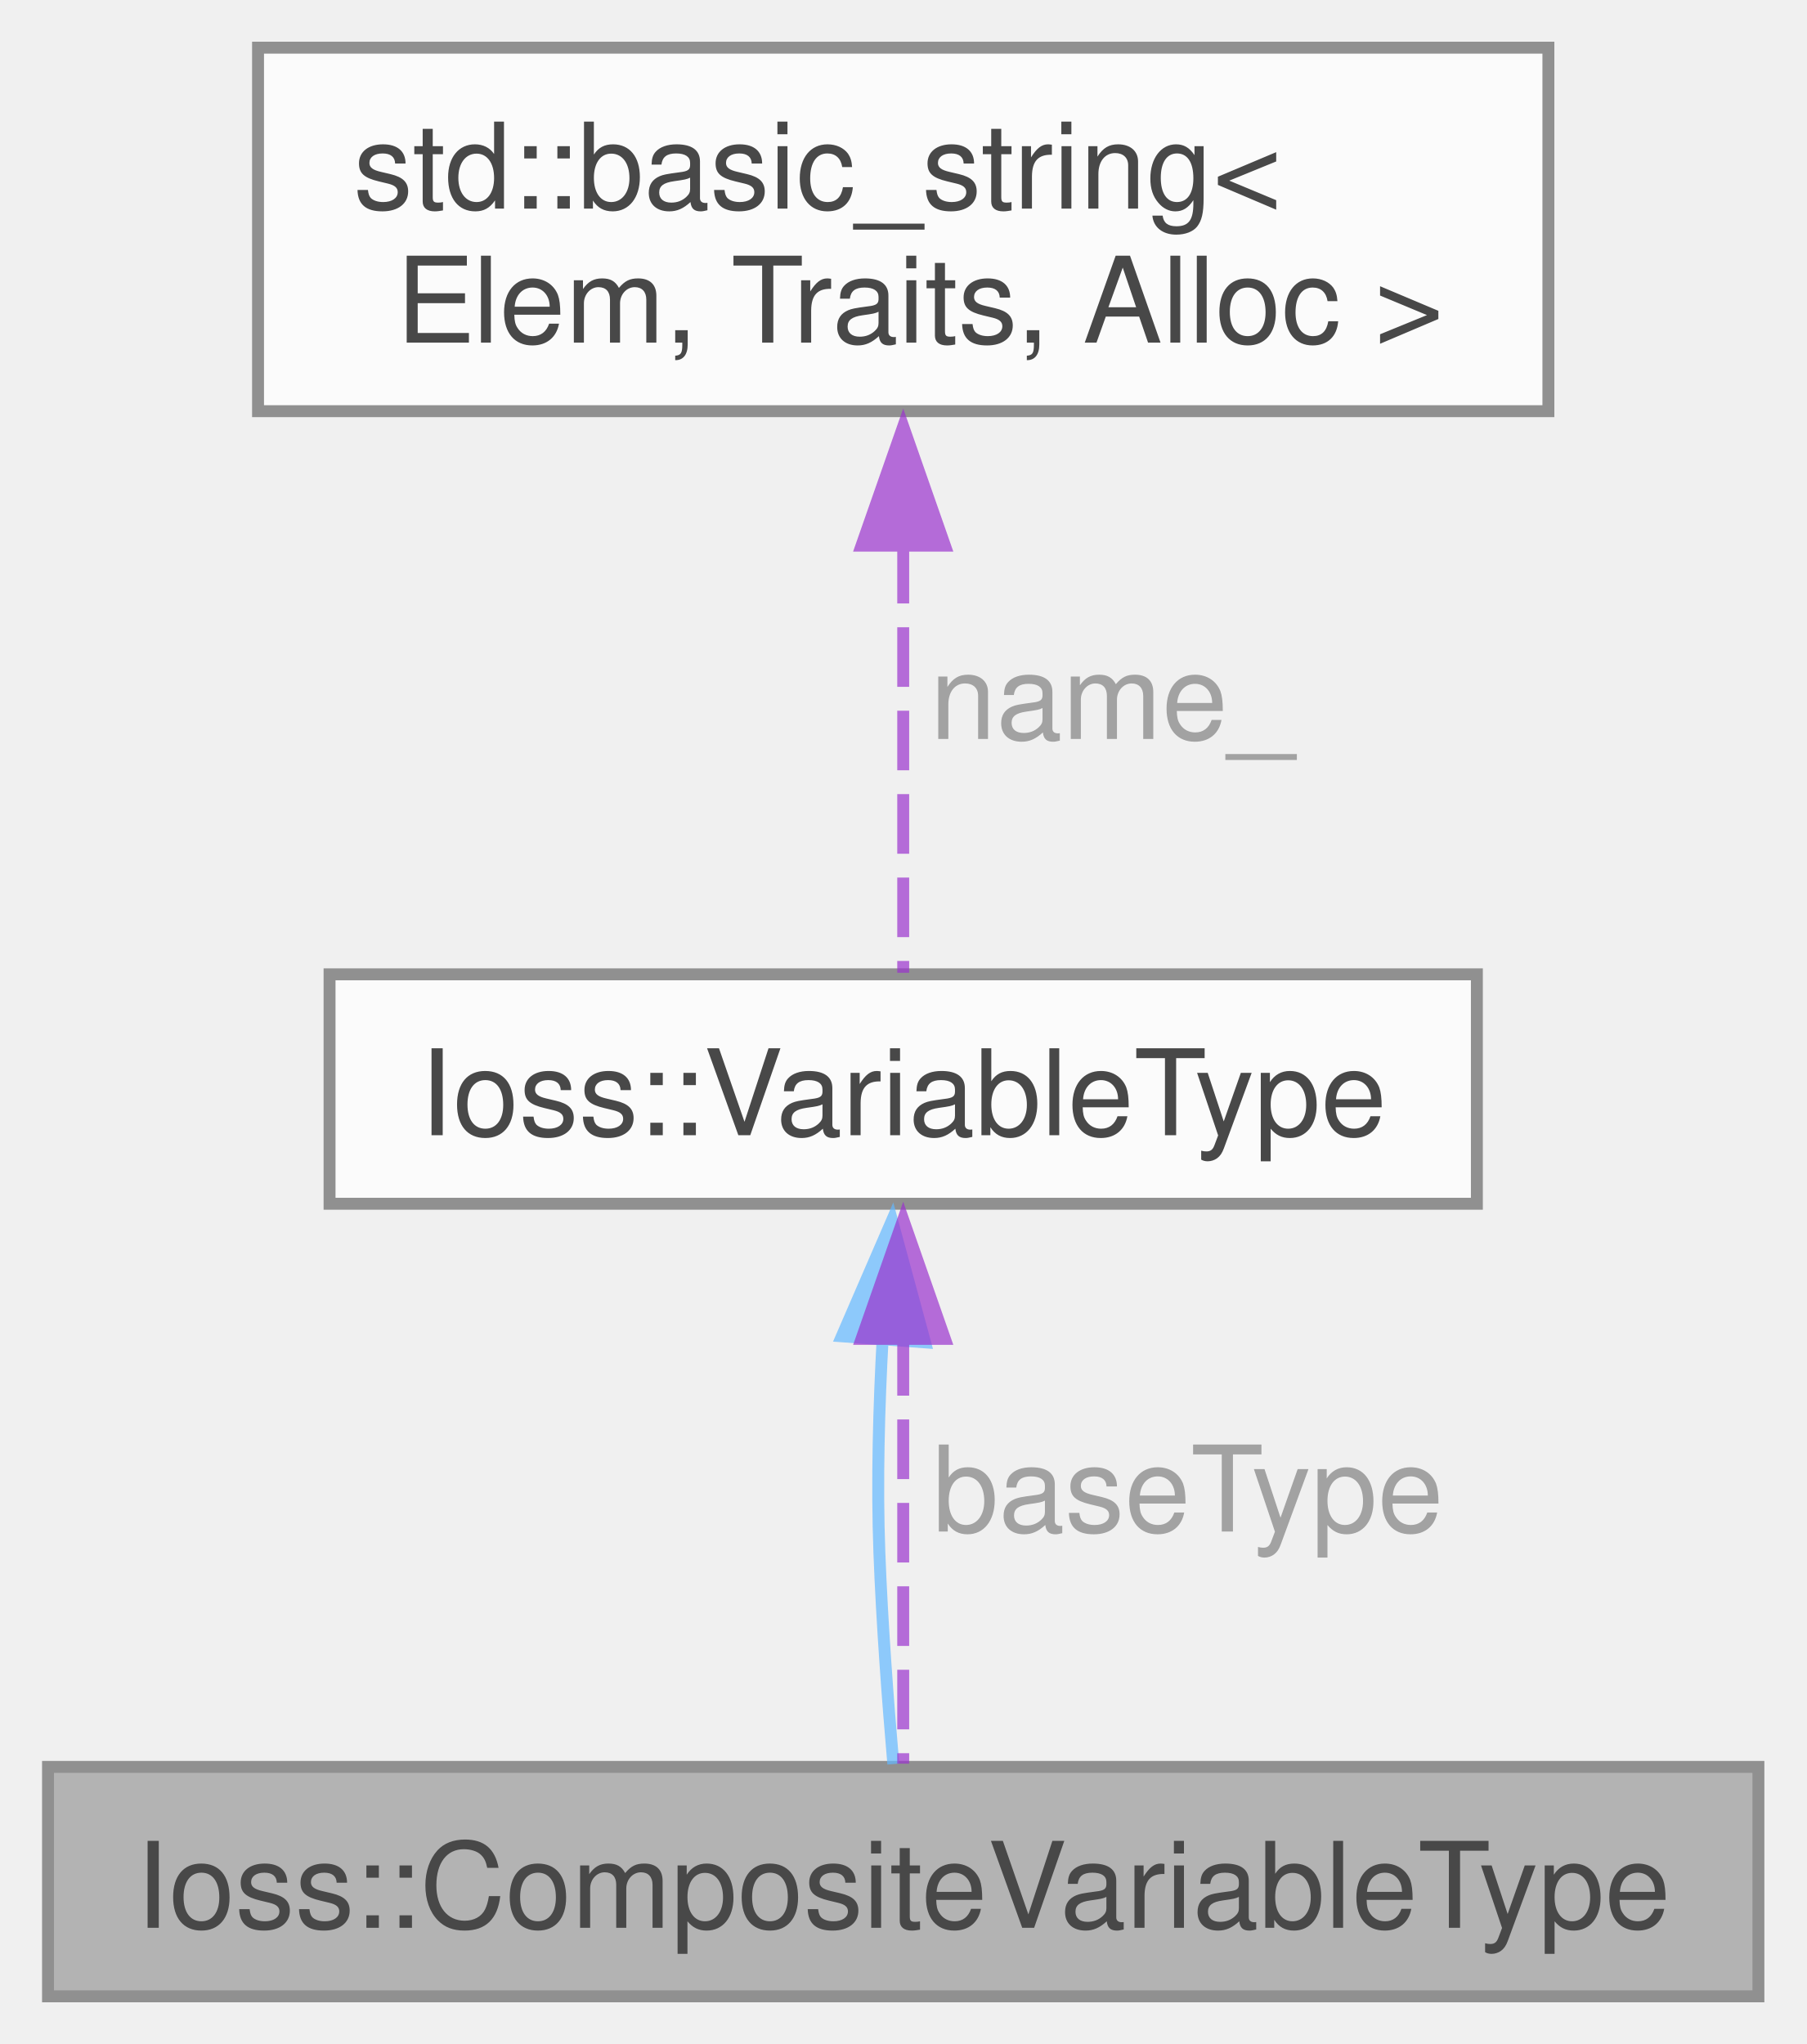
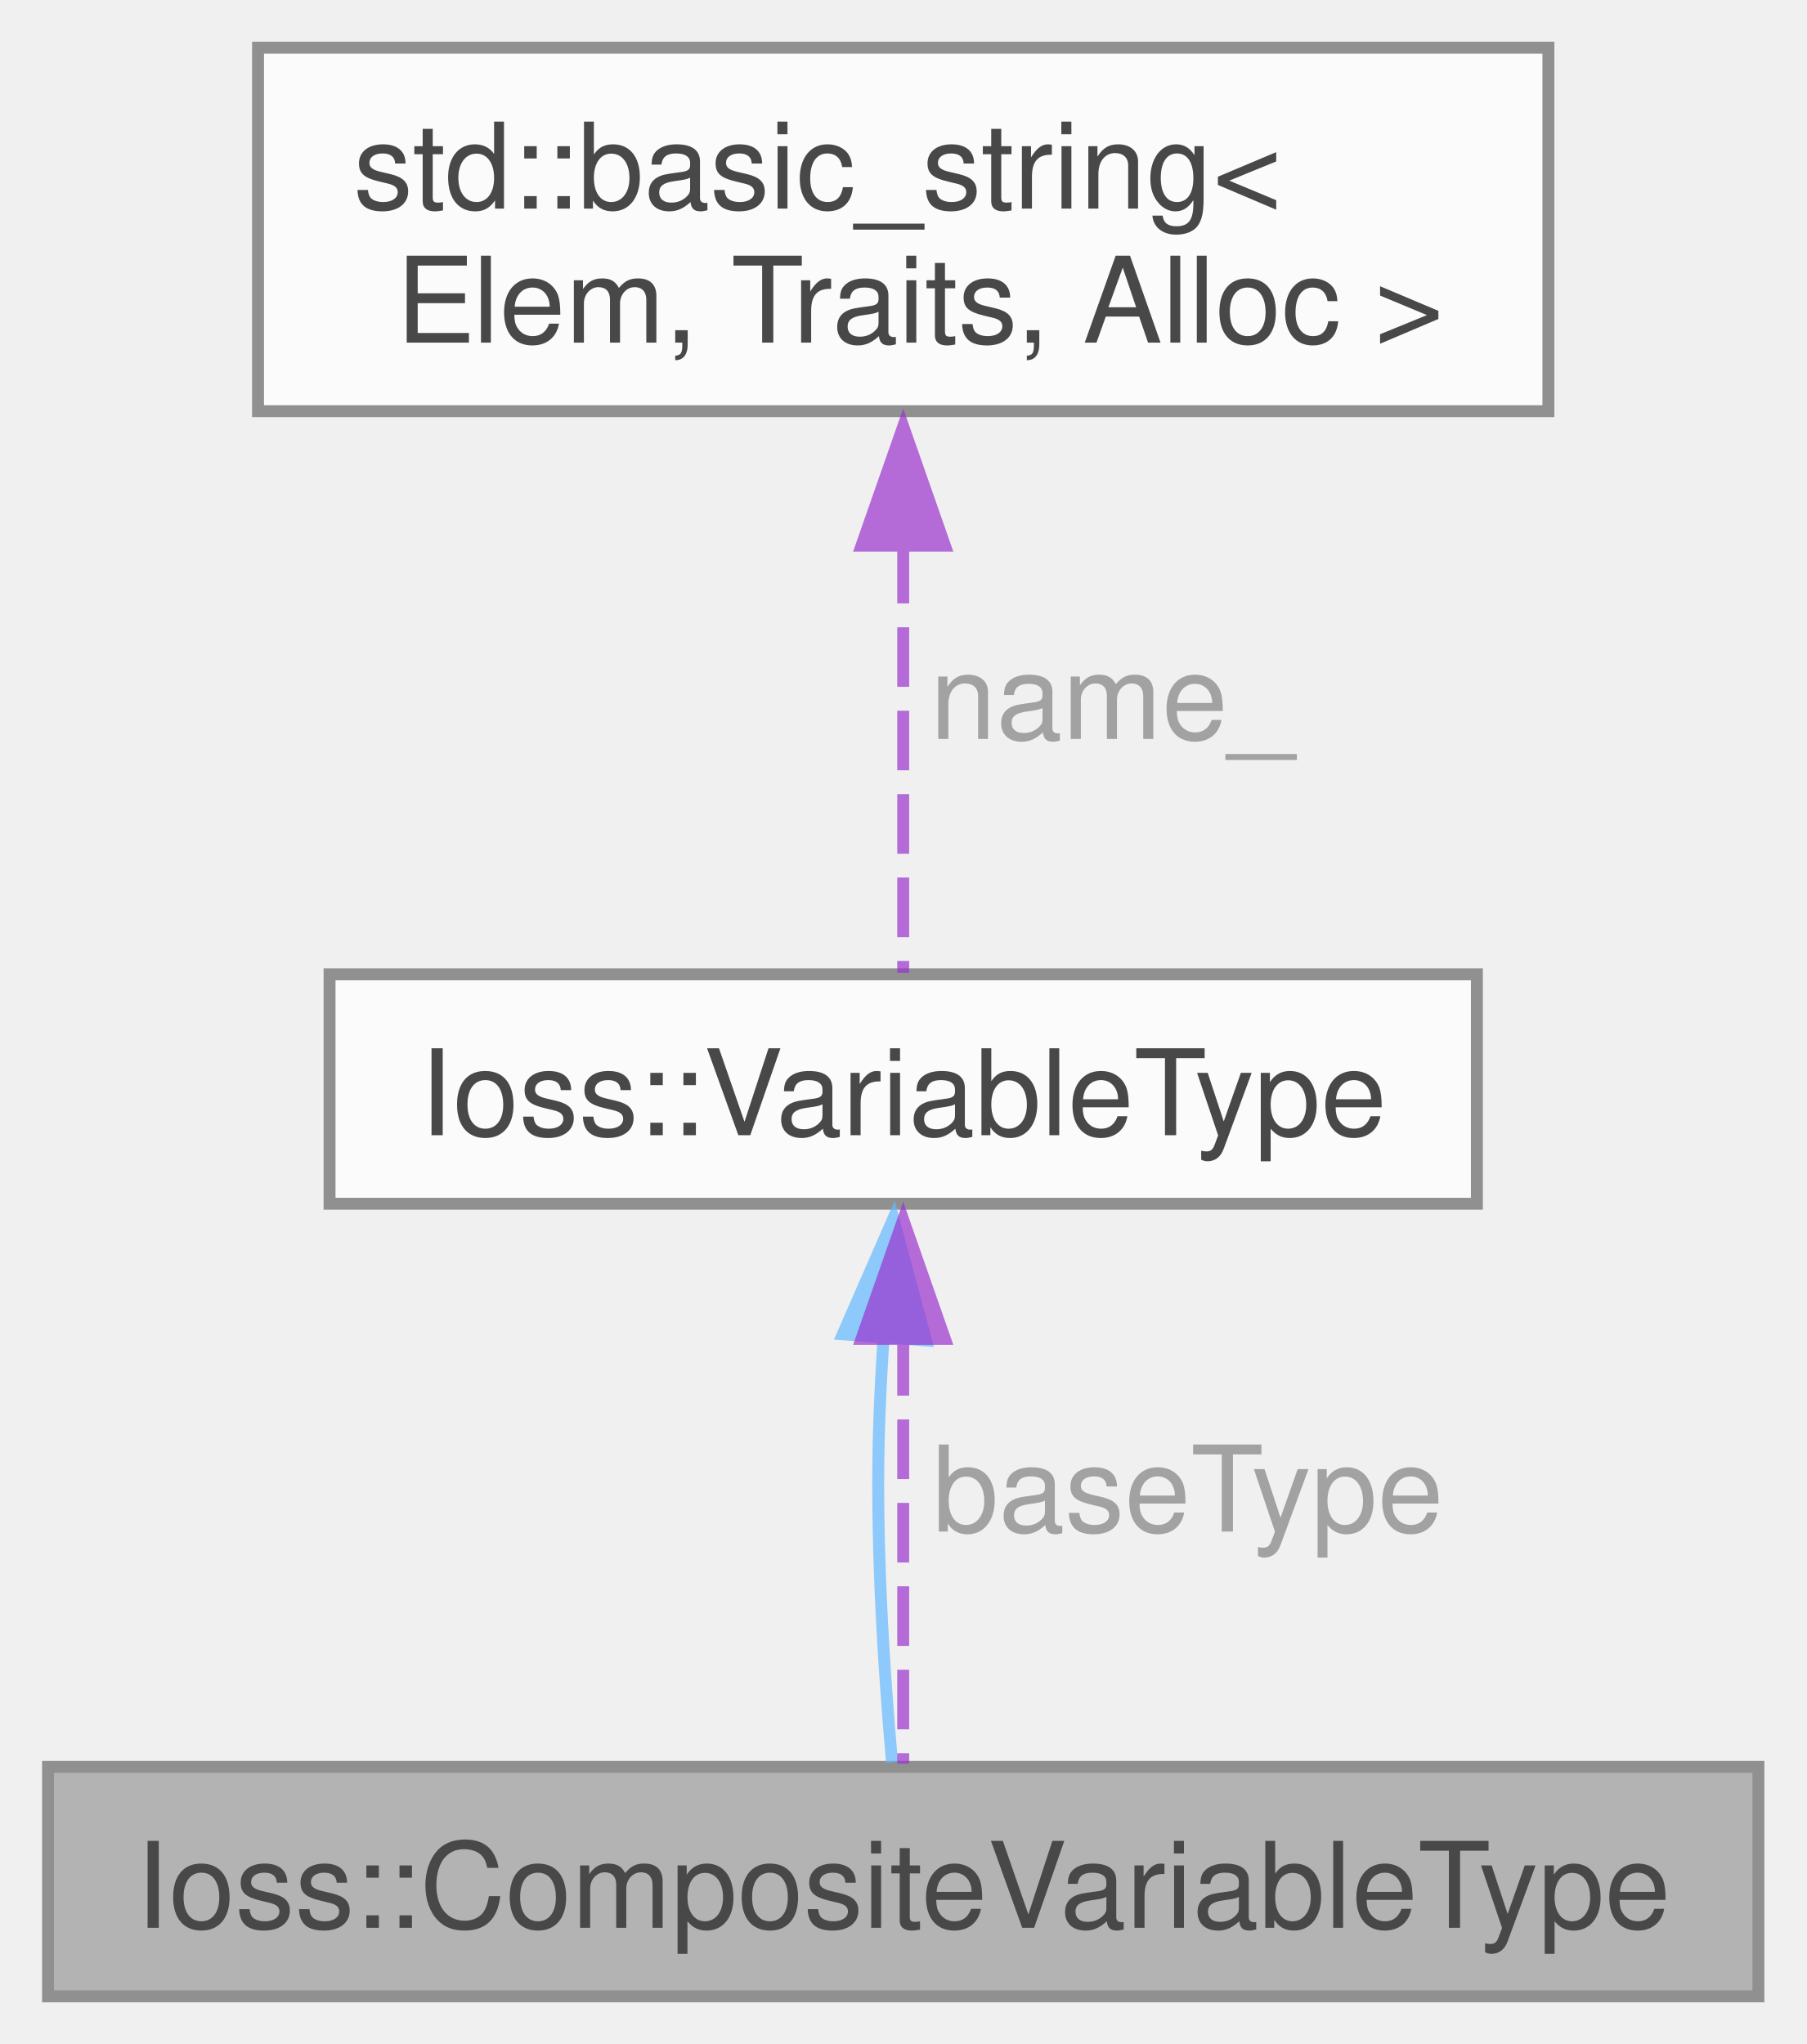
<svg xmlns="http://www.w3.org/2000/svg" xmlns:xlink="http://www.w3.org/1999/xlink" width="152pt" height="172pt" viewBox="0.00 0.00 151.50 171.50">
  <svg id="main" version="1.1" xml:space="preserve">
    <style type="text/css">
.node, .edge {opacity: 0.7;}
.node.selected, .edge.selected {opacity: 1;}
.edge:hover path { stroke: red; }
.edge:hover polygon { stroke: red; fill: red; }
</style>
    <svg id="graph" class="graph">
      <g id="graph0" class="graph" transform="scale(1 1) rotate(0) translate(4 167.5)">
        <g id="Node000001" class="node">
          <g id="a_Node000001">
            <a xlink:title=" ">
              <polygon fill="#999999" stroke="#666666" points="143.5,-19.25 0,-19.25 0,0 143.5,0 143.5,-19.25" />
              <text text-anchor="middle" x="71.75" y="-5.75" font-family="Helvetica,sans-Serif" font-size="10.00">Ioss::CompositeVariableType</text>
            </a>
          </g>
        </g>
        <g id="Node000002" class="node">
          <g id="a_Node000002">
            <a xlink:href="classIoss_1_1VariableType.html" target="_top" xlink:title="A generic variable type.">
              <polygon fill="white" stroke="#666666" points="119.88,-85.75 23.62,-85.75 23.62,-66.5 119.88,-66.5 119.88,-85.75" />
              <text text-anchor="middle" x="71.75" y="-72.25" font-family="Helvetica,sans-Serif" font-size="10.00">Ioss::VariableType</text>
            </a>
          </g>
        </g>
        <g id="edge1_Node000001_Node000002" class="edge">
          <g id="a_edge1_Node000001_Node000002">
            <a xlink:title=" ">
-               <path fill="none" stroke="#63b8ff" d="M70.03,-55.29C69.71,-49.48 69.53,-43.11 69.75,-37.25 69.97,-31.32 70.47,-24.66 70.92,-19.49" />
-               <polygon fill="#63b8ff" stroke="#63b8ff" points="66.6,-55.38 70.81,-65.1 73.58,-54.87 66.6,-55.38" />
+               <path fill="none" stroke="#63b8ff" d="M70.1,-55.36C69.96,-53.05 69.83,-50.72 69.75,-48.5 69.38,-38.63 70.13,-27.32 70.81,-19.65" />
+               <polygon fill="#63b8ff" stroke="#63b8ff" points="66.68,-55.55 70.92,-65.26 73.66,-55.03 66.68,-55.55" />
            </a>
          </g>
        </g>
        <g id="edge3_Node000001_Node000002" class="edge">
          <g id="a_edge3_Node000001_Node000002">
            <a xlink:title=" ">
              <path fill="none" stroke="#9a32cd" stroke-dasharray="5,2" d="M71.75,-55.4C71.75,-43.43 71.75,-28.73 71.75,-19.52" />
              <polygon fill="#9a32cd" stroke="#9a32cd" points="68.25,-55.16 71.75,-65.16 75.25,-55.16 68.25,-55.16" />
            </a>
          </g>
          <text text-anchor="middle" x="94.25" y="-39" font-family="Helvetica,sans-Serif" font-size="10.00" fill="grey"> baseType</text>
        </g>
        <g id="Node000003" class="node">
          <g id="a_Node000003">
            <a xlink:href="classstd_1_1basic__string.html" target="_top" xlink:title=" ">
              <polygon fill="white" stroke="#666666" points="125.88,-163.5 17.62,-163.5 17.62,-133 125.88,-133 125.88,-163.5" />
              <text text-anchor="start" x="25.62" y="-150" font-family="Helvetica,sans-Serif" font-size="10.00">std::basic_string&lt;</text>
              <text text-anchor="middle" x="71.75" y="-138.75" font-family="Helvetica,sans-Serif" font-size="10.00"> Elem, Traits, Alloc &gt;</text>
            </a>
          </g>
        </g>
        <g id="edge2_Node000002_Node000003" class="edge">
          <g id="a_edge2_Node000002_Node000003">
            <a xlink:title=" ">
              <path fill="none" stroke="#9a32cd" stroke-dasharray="5,2" d="M71.75,-121.87C71.75,-109.27 71.75,-94.87 71.75,-85.88" />
              <polygon fill="#9a32cd" stroke="#9a32cd" points="68.25,-121.72 71.75,-131.72 75.25,-121.72 68.25,-121.72" />
            </a>
          </g>
          <text text-anchor="middle" x="87.88" y="-105.5" font-family="Helvetica,sans-Serif" font-size="10.00" fill="grey"> name_</text>
        </g>
      </g>
    </svg>
  </svg>
  <style type="text/css">

[data-mouse-over-selected='false'] { opacity: 0.7; }
[data-mouse-over-selected='true']  { opacity: 1.0; }

</style>
</svg>
